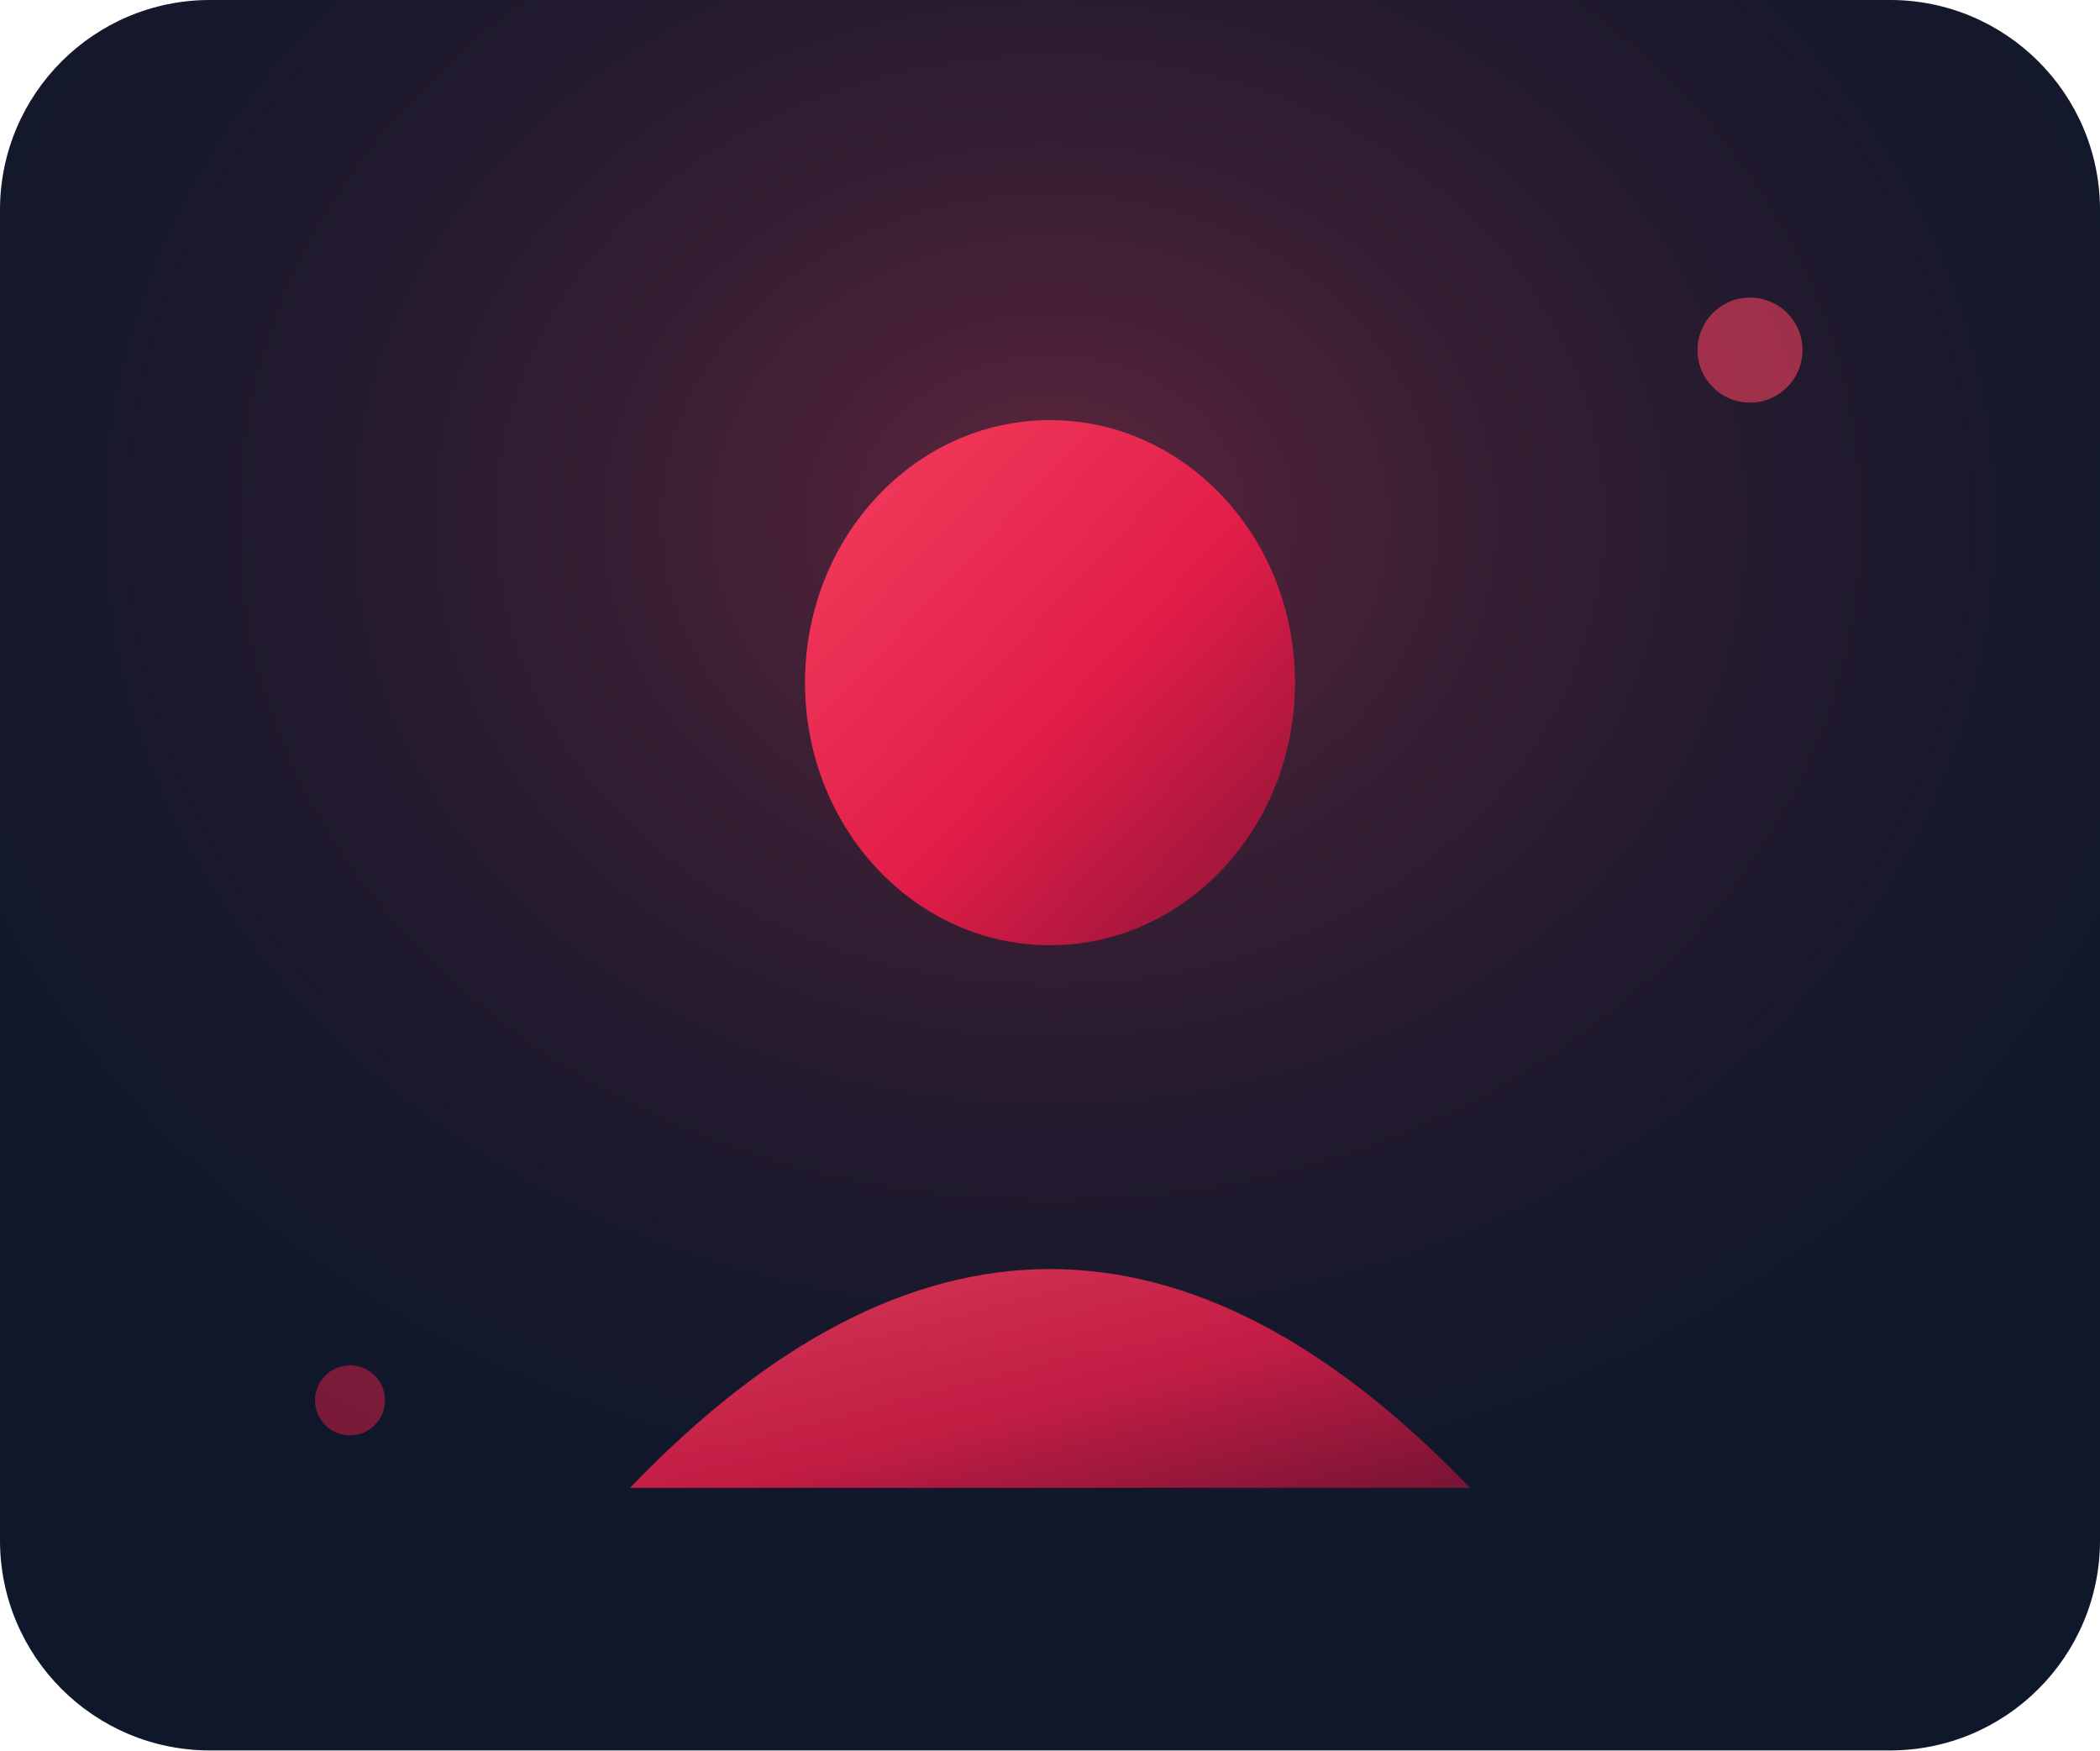
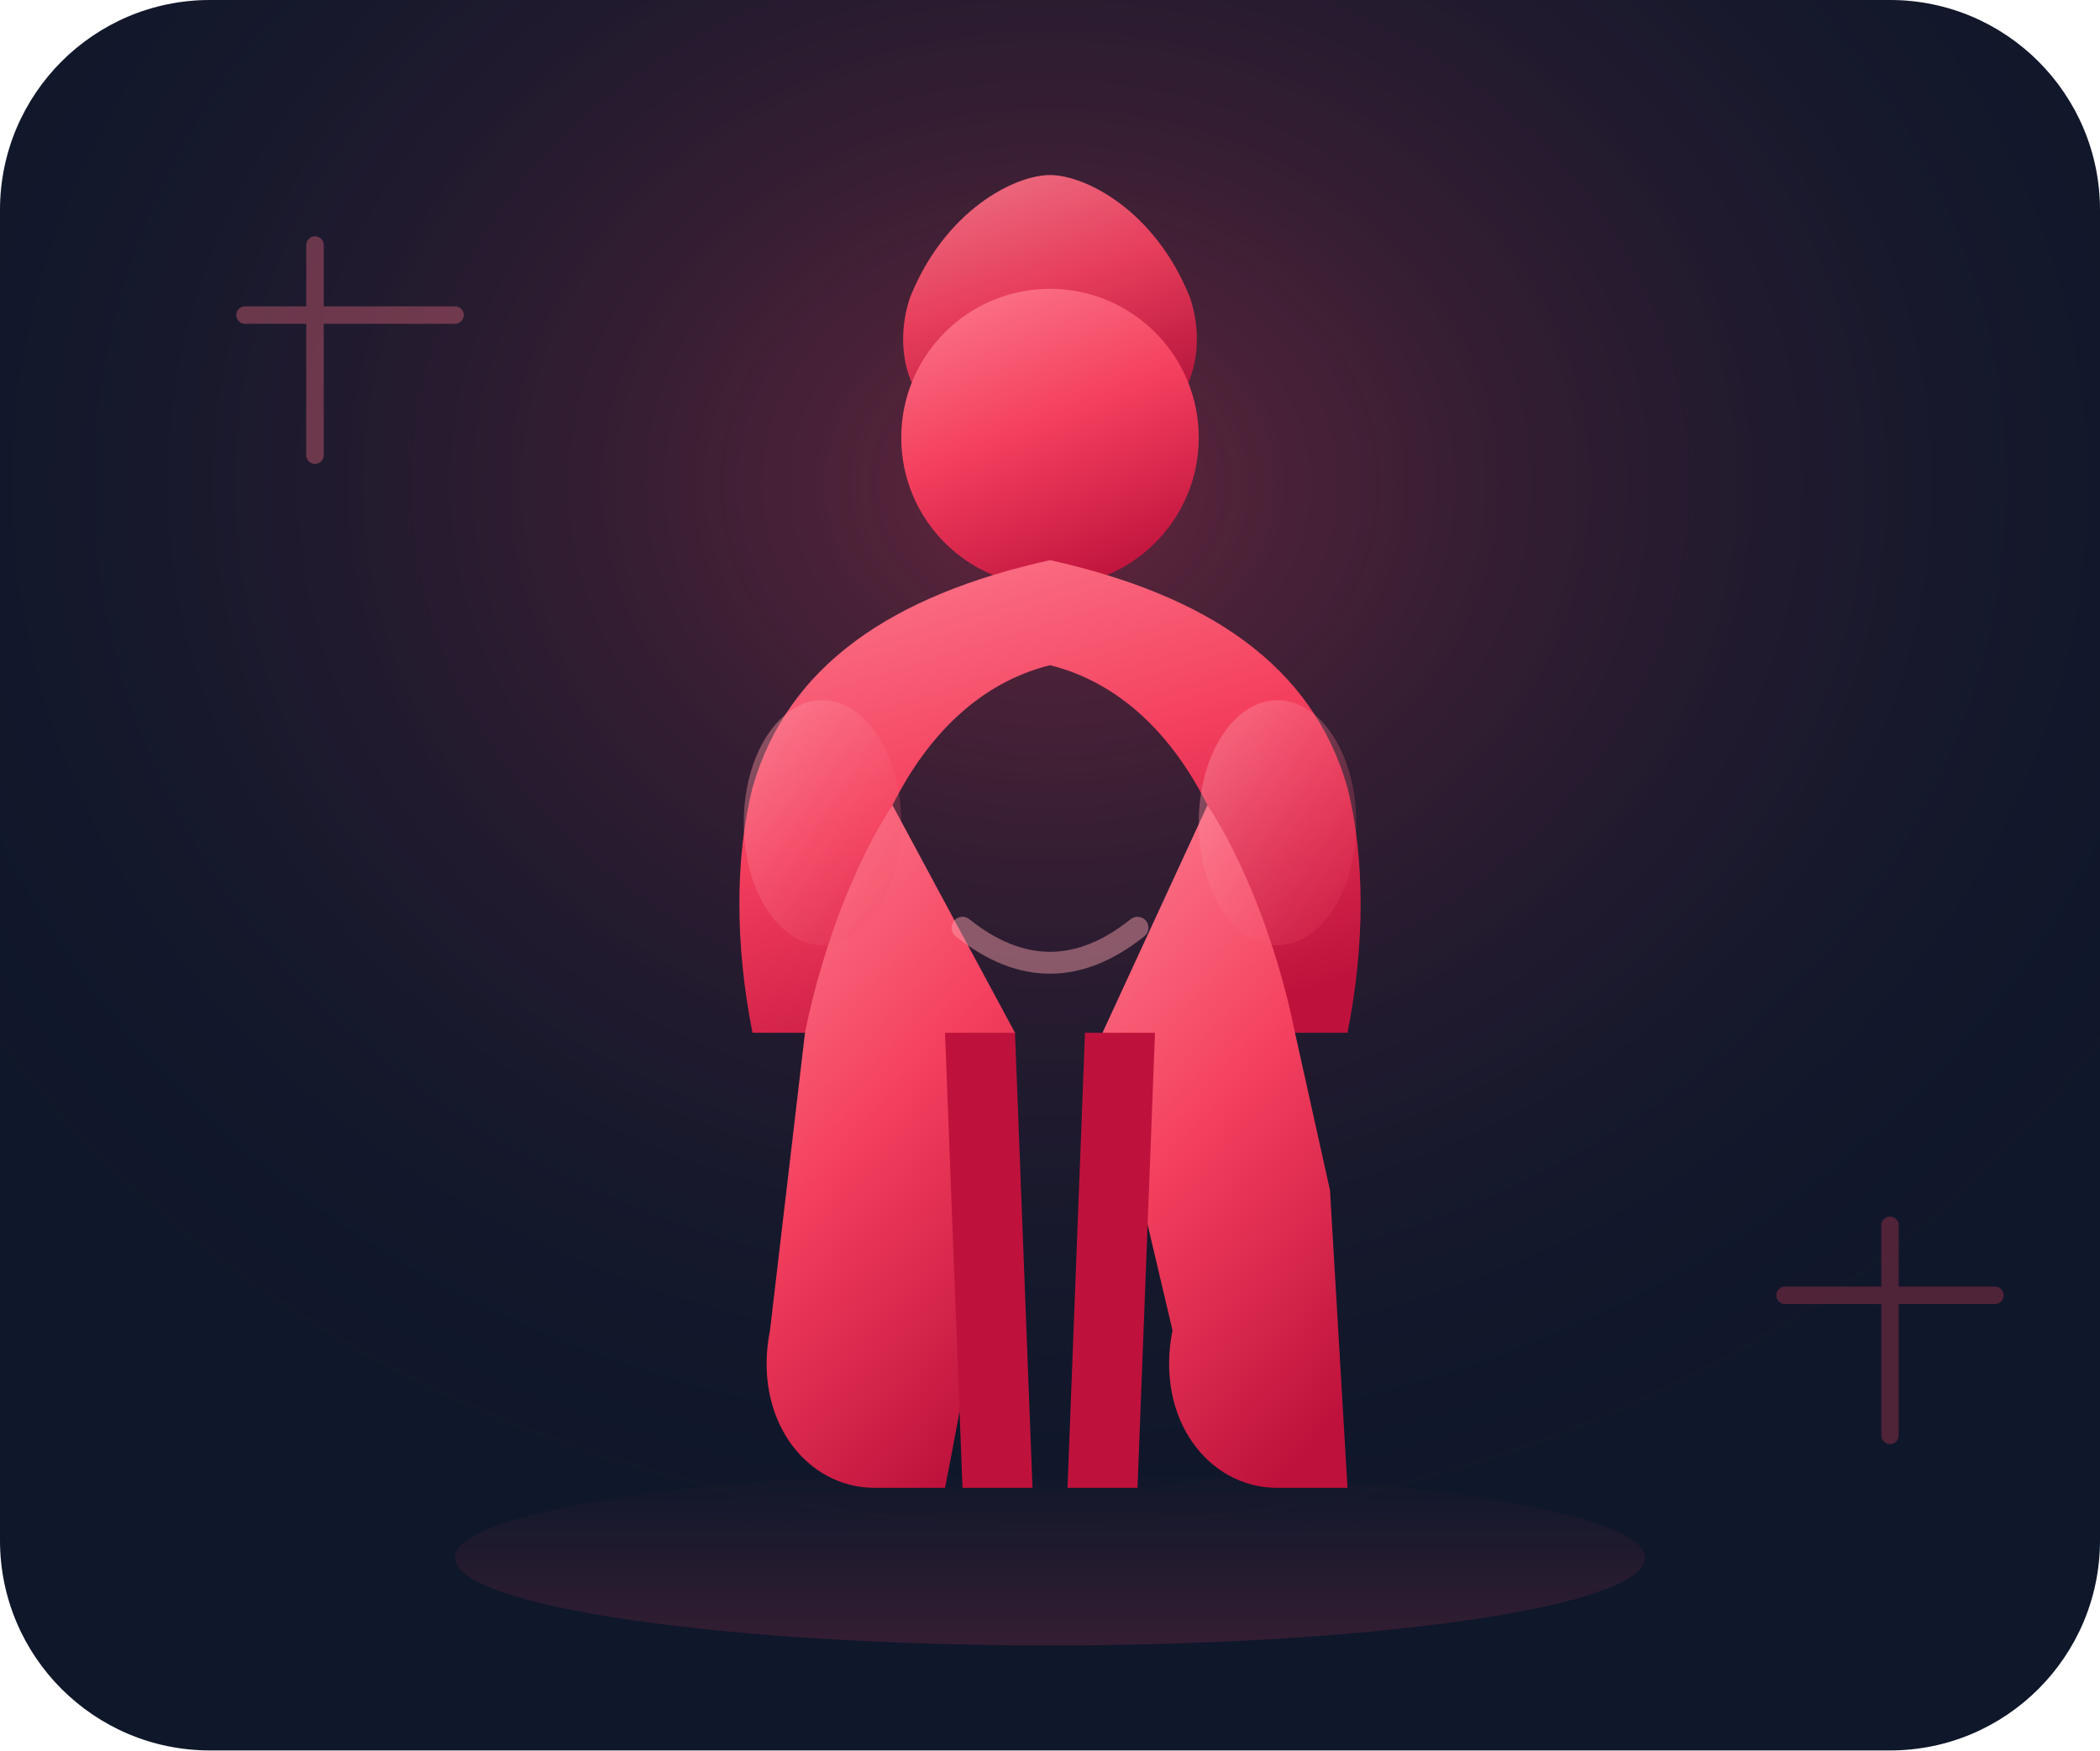
- <svg xmlns="http://www.w3.org/2000/svg" viewBox="0 0 240 200" role="img" aria-label="gender-female">
+ <svg xmlns="http://www.w3.org/2000/svg" viewBox="0 0 240 200" role="img" aria-label="Female athlete">
  <defs>
-     <linearGradient id="g" x1="0%" y1="0%" x2="100%" y2="100%">
-       <stop offset="0%" stop-color="#f43f5e" />
-       <stop offset="55%" stop-color="#e11d48" />
-       <stop offset="100%" stop-color="#881337" />
+     <linearGradient id="femaleBody" x1="30%" y1="0%" x2="70%" y2="100%">
+       <stop offset="0%" stop-color="#fb7185" />
+       <stop offset="45%" stop-color="#f43f5e" />
+       <stop offset="100%" stop-color="#be123c" />
    </linearGradient>
-     <radialGradient id="bg" cx="50%" cy="30%" r="70%">
-       <stop offset="0%" stop-color="#f43f5e" stop-opacity="0.35" />
+     <linearGradient id="femaleSoft" x1="0%" y1="0%" x2="100%" y2="100%">
+       <stop offset="0%" stop-color="#fda4af" stop-opacity="0.55" />
+       <stop offset="100%" stop-color="#f43f5e" stop-opacity="0.15" />
+     </linearGradient>
+     <radialGradient id="femaleGlow" cx="50%" cy="28%" r="62%">
+       <stop offset="0%" stop-color="#f43f5e" stop-opacity="0.38" />
      <stop offset="100%" stop-color="#0f172a" stop-opacity="0" />
    </radialGradient>
+     <linearGradient id="femaleFloor" x1="50%" y1="0%" x2="50%" y2="100%">
+       <stop offset="0%" stop-color="#f43f5e" stop-opacity="0" />
+       <stop offset="100%" stop-color="#f43f5e" stop-opacity="0.16" />
+     </linearGradient>
  </defs>
  <rect width="240" height="200" rx="24" fill="#0f172a" />
-   <rect width="240" height="200" rx="24" fill="url(#bg)" />
-   <ellipse cx="120" cy="78" rx="28" ry="30" fill="url(#g)" />
-   <path d="M72 170 Q120 120 168 170" fill="url(#g)" opacity="0.85" />
-   <circle cx="200" cy="40" r="6" fill="#f43f5e" opacity="0.6" />
-   <circle cx="40" cy="160" r="4" fill="#e11d48" opacity="0.5" />
+   <rect width="240" height="200" rx="24" fill="url(#femaleGlow)" />
+   <ellipse cx="120" cy="178" rx="68" ry="10" fill="url(#femaleFloor)" />
+   <path d="M28 36 L52 36 M36 28 L36 52" stroke="#fb7185" stroke-width="2" stroke-linecap="round" opacity="0.35" />
+   <path d="M204 148 L228 148 M216 140 L216 164" stroke="#f43f5e" stroke-width="2" stroke-linecap="round" opacity="0.28" />
+   <path d="M104 34 C108 24 116 20 120 20 C124 20 132 24 136 34 C138 40 136 46 132 48 L108 48 C104 46 102 40 104 34 Z" fill="url(#femaleBody)" opacity="0.92" />
+   <circle cx="120" cy="50" r="17" fill="url(#femaleBody)" />
+   <path d="M120 64 C102 68 90 76 86 90 C84 98 84 108 86 118 L94 118 C96 108 98 100 102 92 C106 84 112 78 120 76 C128 78 134 84 138 92 C142 100 144 108 146 118 L154 118 C156 108 156 98 154 90 C150 76 138 68 120 64 Z" fill="url(#femaleBody)" />
+   <path d="M102 92 C98 98 94 108 92 118 L88 152 C86 162 92 170 100 170 L108 170 C110 160 112 148 114 136 L116 118 Z" fill="url(#femaleBody)" />
+   <path d="M138 92 C142 98 146 108 148 118 L152 136 L154 170 L146 170 C138 170 132 162 134 152 L126 118 Z" fill="url(#femaleBody)" />
+   <path d="M108 118 L110 170 L118 170 L116 118 Z" fill="#be123c" />
+   <path d="M124 118 L122 170 L130 170 L132 118 Z" fill="#be123c" />
+   <ellipse cx="94" cy="94" rx="9" ry="14" fill="url(#femaleSoft)" opacity="0.85" />
+   <ellipse cx="146" cy="94" rx="9" ry="14" fill="url(#femaleSoft)" opacity="0.85" />
+   <path d="M110 106 Q120 114 130 106" stroke="#fda4af" stroke-width="2.5" stroke-linecap="round" fill="none" opacity="0.45" />
</svg>
